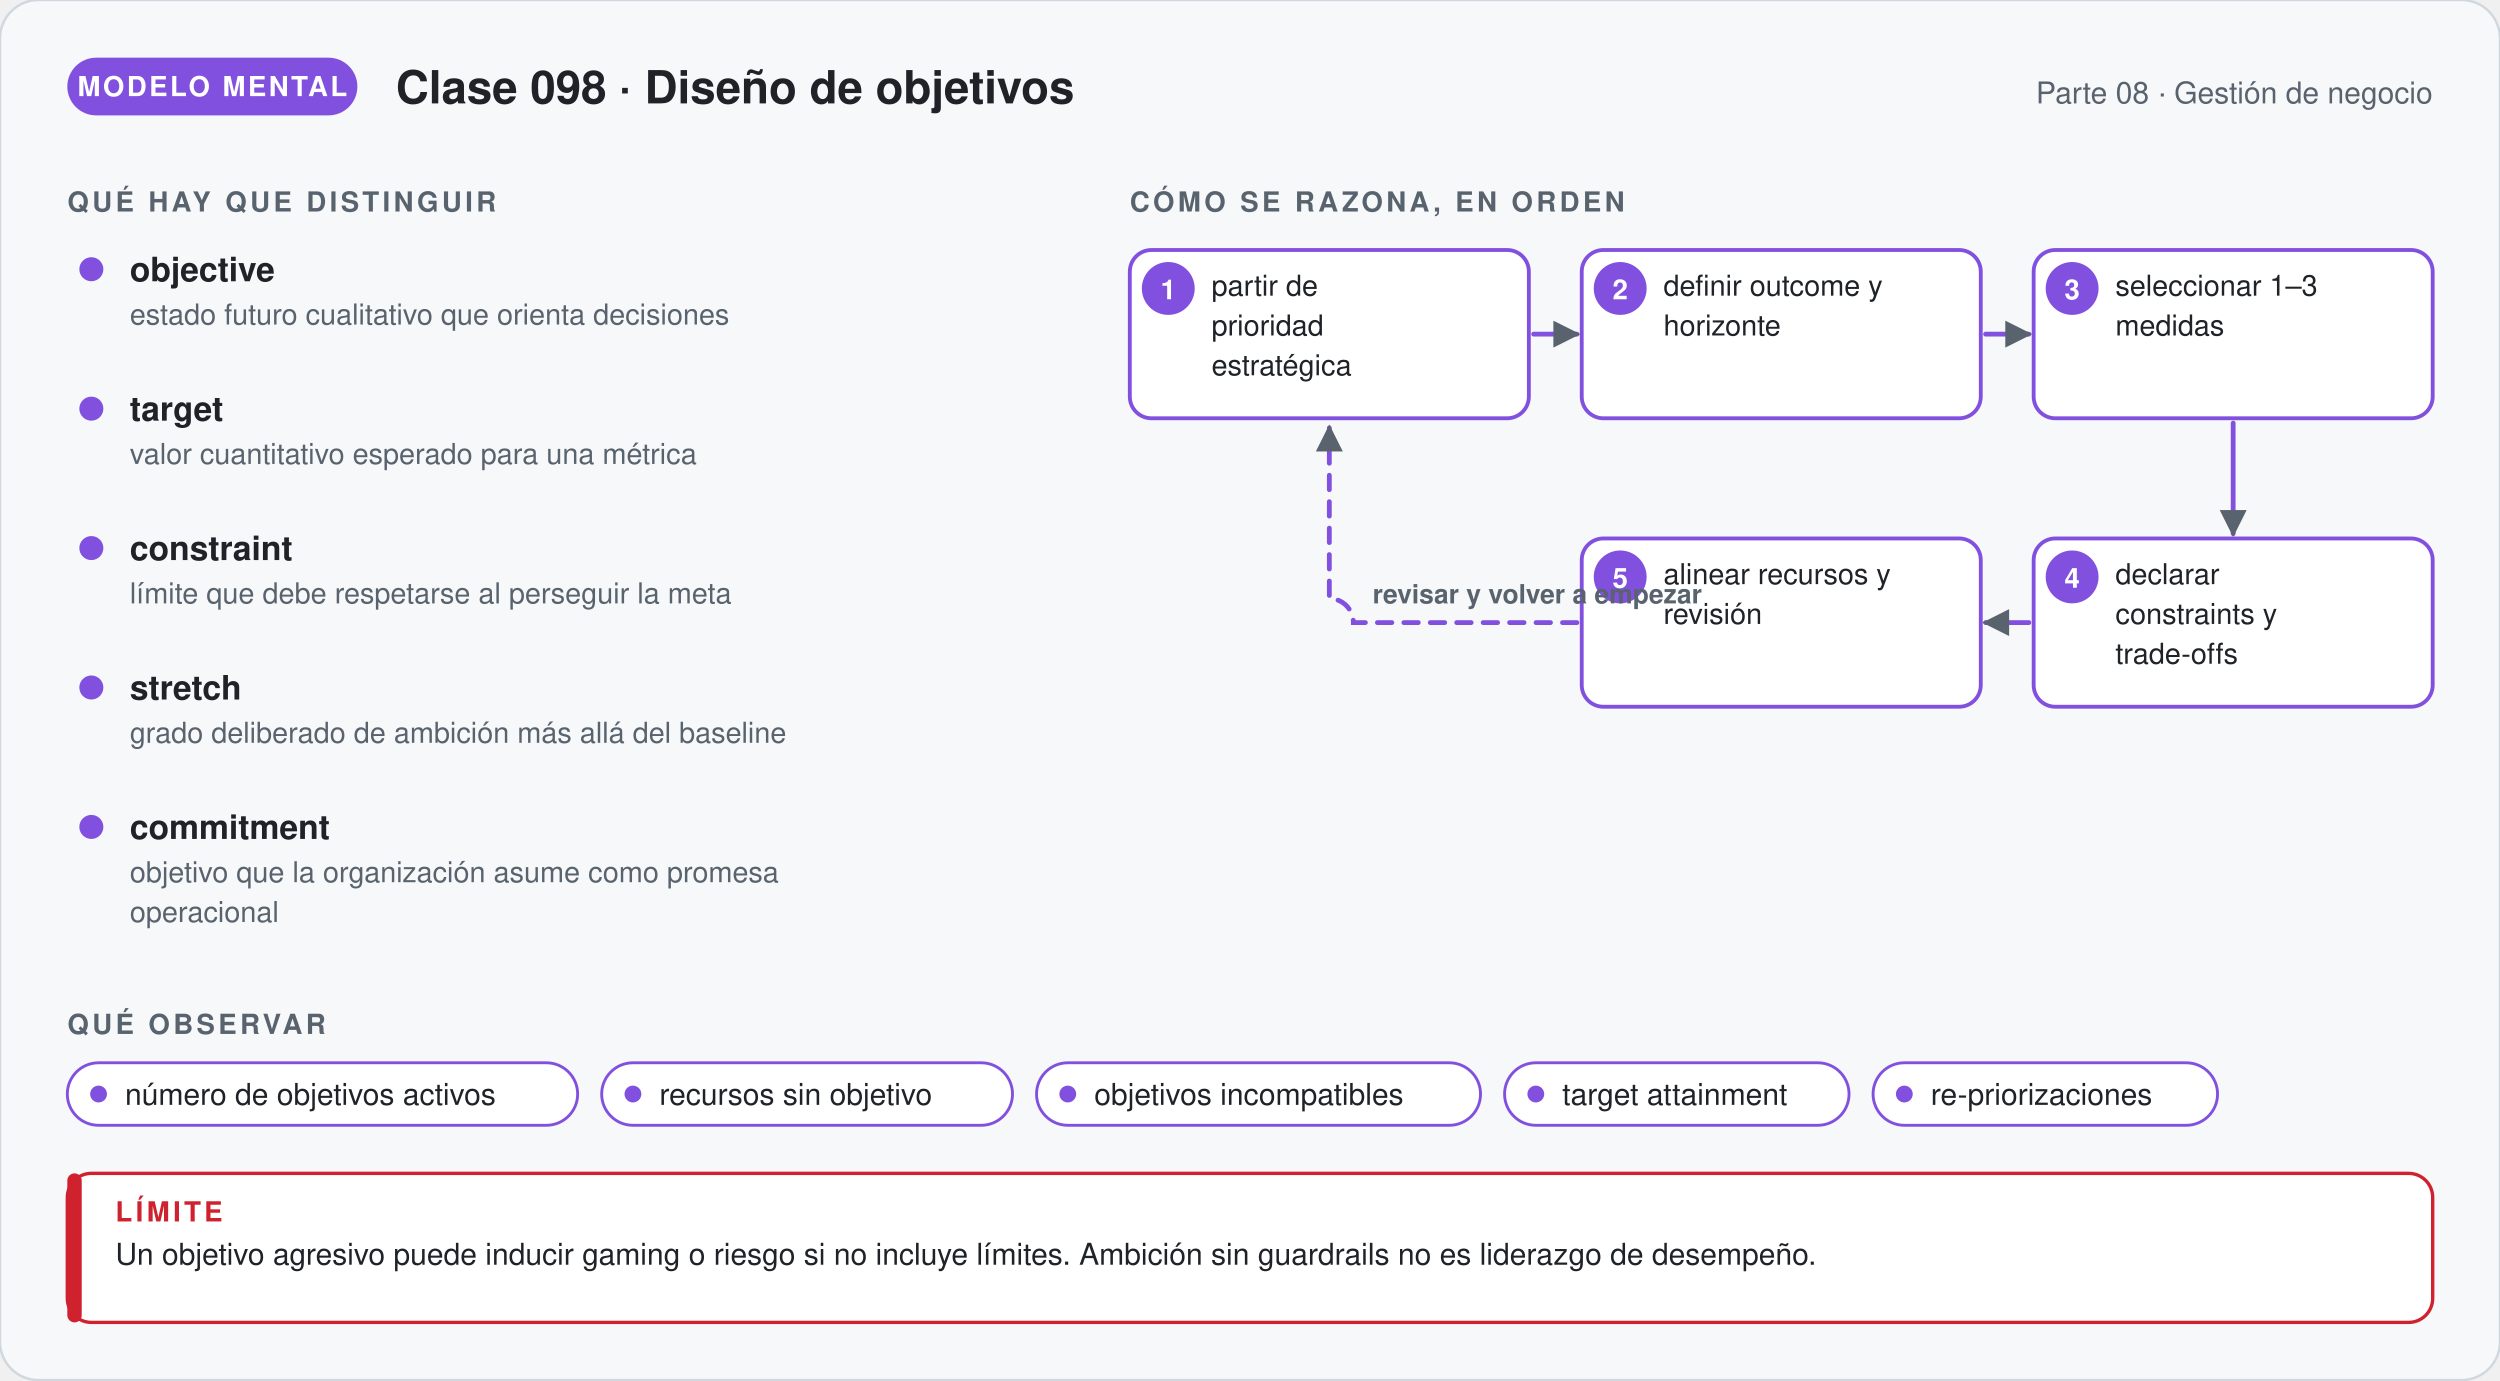
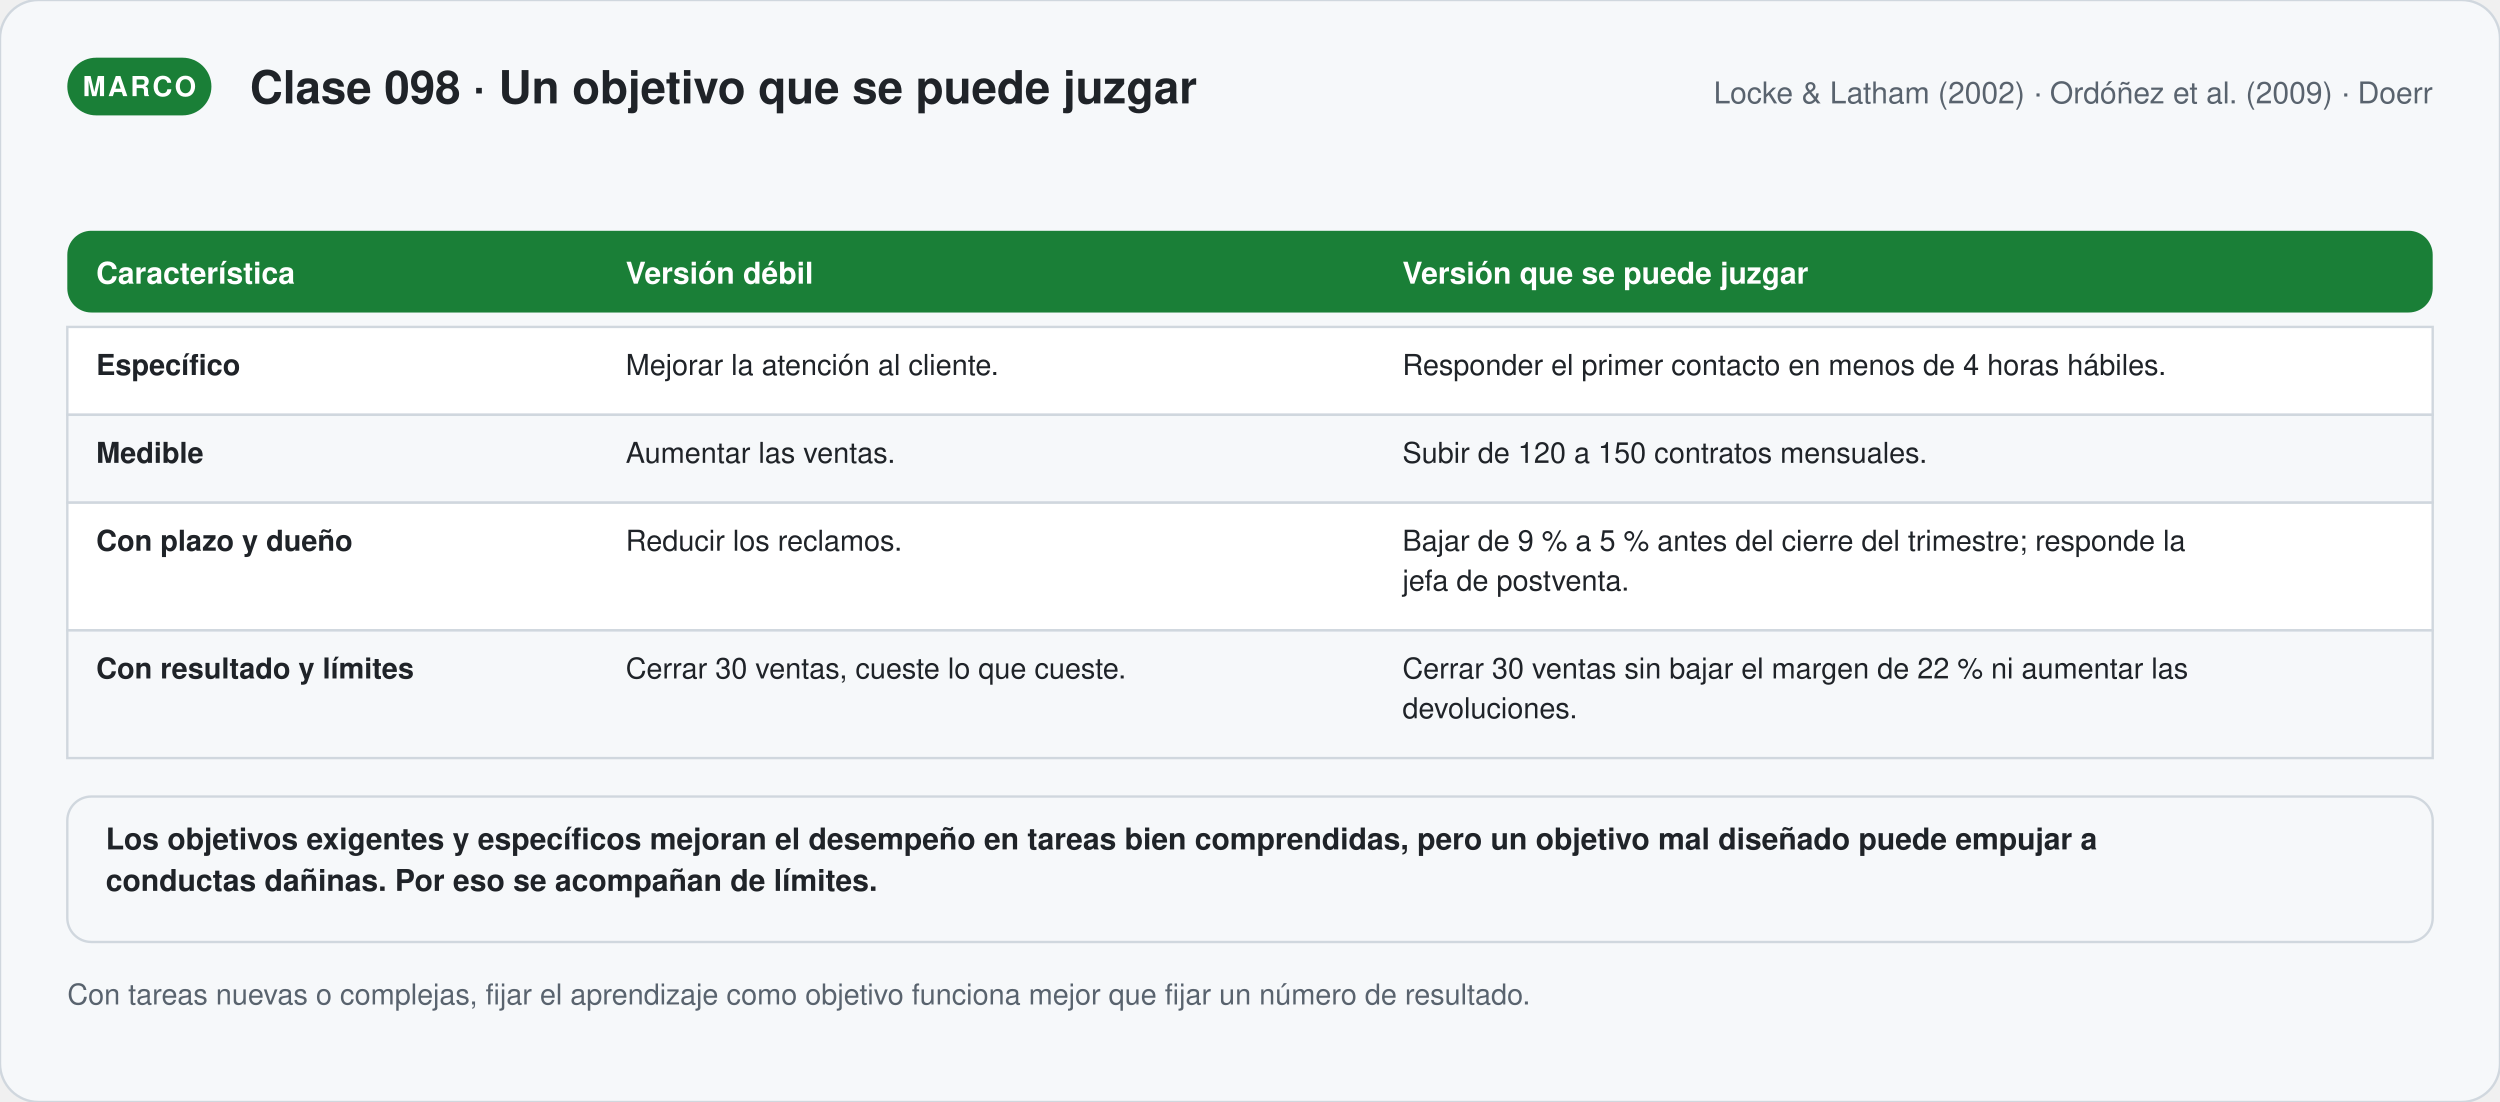
- <svg xmlns="http://www.w3.org/2000/svg" viewBox="0 0 1040 574.12" width="1040" role="img" aria-labelledby="t-g98 d-g98" font-family="'Segoe UI', 'Helvetica Neue', Helvetica, Arial, sans-serif">
+ <svg xmlns="http://www.w3.org/2000/svg" viewBox="0 0 1040 458.42" width="1040" role="img" aria-labelledby="t-s98 d-s98" font-family="'Segoe UI', 'Helvetica Neue', Helvetica, Arial, sans-serif">
  <defs>
-     <marker id="p-g98" viewBox="0 0 10 10" refX="8" refY="5" markerWidth="7" markerHeight="7" orient="auto">
+     <marker id="p-s98" viewBox="0 0 10 10" refX="8" refY="5" markerWidth="7" markerHeight="7" orient="auto">
      <path d="M1,1 L9,5 L1,9 Z" fill="#59636e" />
    </marker>
  </defs>
-   <rect width="1040" height="574.12" rx="16" fill="#f6f8fa" stroke="#d0d7de" />
-   <rect x="28" y="24" width="120.67" height="24" rx="12" fill="#8250df" />
-   <text x="88.335" y="40" font-size="11.5" font-weight="700" fill="#ffffff" text-anchor="middle" letter-spacing="1">MODELO MENTAL</text>
-   <text x="164.67" y="43" font-size="19" font-weight="700" fill="#1f2328" text-anchor="start">Clase 098 · Diseño de objetivos</text>
-   <text x="1012" y="43" font-size="12.5" font-weight="400" fill="#59636e" text-anchor="end">Parte 08 · Gestión de negocio</text>
-   <text x="28" y="88" font-size="11.5" font-weight="700" fill="#59636e" text-anchor="start" letter-spacing="1.4">QUÉ HAY QUE DISTINGUIR</text>
-   <circle cx="38" cy="112" r="5" fill="#8250df" />
-   <text x="54" y="117" font-size="14" font-weight="700" fill="#1f2328" text-anchor="start">objective</text>
-   <text x="54" y="135" font-size="12" font-weight="400" fill="#59636e" text-anchor="start">estado futuro cualitativo que orienta decisiones</text>
-   <circle cx="38" cy="170" r="5" fill="#8250df" />
-   <text x="54" y="175" font-size="14" font-weight="700" fill="#1f2328" text-anchor="start">target</text>
-   <text x="54" y="193" font-size="12" font-weight="400" fill="#59636e" text-anchor="start">valor cuantitativo esperado para una métrica</text>
-   <circle cx="38" cy="228" r="5" fill="#8250df" />
-   <text x="54" y="233" font-size="14" font-weight="700" fill="#1f2328" text-anchor="start">constraint</text>
-   <text x="54" y="251" font-size="12" font-weight="400" fill="#59636e" text-anchor="start">límite que debe respetarse al perseguir la meta</text>
-   <circle cx="38" cy="286" r="5" fill="#8250df" />
-   <text x="54" y="291" font-size="14" font-weight="700" fill="#1f2328" text-anchor="start">stretch</text>
-   <text x="54" y="309" font-size="12" font-weight="400" fill="#59636e" text-anchor="start">grado deliberado de ambición más allá del baseline</text>
-   <circle cx="38" cy="344" r="5" fill="#8250df" />
-   <text x="54" y="349" font-size="14" font-weight="700" fill="#1f2328" text-anchor="start">commitment</text>
-   <text x="54" y="367" font-size="12" font-weight="400" fill="#59636e" text-anchor="start">objetivo que la organización asume como promesa</text>
-   <text x="54" y="383.56" font-size="12" font-weight="400" fill="#59636e" text-anchor="start">operacional</text>
-   <text x="470" y="88" font-size="11.5" font-weight="700" fill="#59636e" text-anchor="start" letter-spacing="1.4">CÓMO SE RAZONA, EN ORDEN</text>
-   <rect x="470" y="104" width="166" height="70" rx="9" fill="#ffffff" stroke="#8250df" stroke-width="1.6" />
-   <circle cx="486.0" cy="120" r="11" fill="#8250df" />
-   <text x="486" y="124.5" font-size="11.5" font-weight="700" fill="#ffffff" text-anchor="middle">1</text>
-   <text x="504" y="123" font-size="12" font-weight="400" fill="#1f2328" text-anchor="start">partir de</text>
-   <text x="504" y="139.56" font-size="12" font-weight="400" fill="#1f2328" text-anchor="start">prioridad</text>
-   <text x="504" y="156.12" font-size="12" font-weight="400" fill="#1f2328" text-anchor="start">estratégica</text>
-   <rect x="658" y="104" width="166" height="70" rx="9" fill="#ffffff" stroke="#8250df" stroke-width="1.6" />
-   <circle cx="674.0" cy="120" r="11" fill="#8250df" />
-   <text x="674" y="124.5" font-size="11.5" font-weight="700" fill="#ffffff" text-anchor="middle">2</text>
-   <text x="692" y="123" font-size="12" font-weight="400" fill="#1f2328" text-anchor="start">definir outcome y</text>
-   <text x="692" y="139.56" font-size="12" font-weight="400" fill="#1f2328" text-anchor="start">horizonte</text>
-   <rect x="846" y="104" width="166" height="70" rx="9" fill="#ffffff" stroke="#8250df" stroke-width="1.6" />
-   <circle cx="862.0" cy="120" r="11" fill="#8250df" />
-   <text x="862" y="124.5" font-size="11.5" font-weight="700" fill="#ffffff" text-anchor="middle">3</text>
-   <text x="880" y="123" font-size="12" font-weight="400" fill="#1f2328" text-anchor="start">seleccionar 1–3</text>
-   <text x="880" y="139.56" font-size="12" font-weight="400" fill="#1f2328" text-anchor="start">medidas</text>
-   <rect x="846" y="224" width="166" height="70" rx="9" fill="#ffffff" stroke="#8250df" stroke-width="1.6" />
-   <circle cx="862.0" cy="240" r="11" fill="#8250df" />
-   <text x="862" y="244.5" font-size="11.5" font-weight="700" fill="#ffffff" text-anchor="middle">4</text>
-   <text x="880" y="243" font-size="12" font-weight="400" fill="#1f2328" text-anchor="start">declarar</text>
-   <text x="880" y="259.56" font-size="12" font-weight="400" fill="#1f2328" text-anchor="start">constraints y</text>
-   <text x="880" y="276.12" font-size="12" font-weight="400" fill="#1f2328" text-anchor="start">trade-offs</text>
-   <rect x="658" y="224" width="166" height="70" rx="9" fill="#ffffff" stroke="#8250df" stroke-width="1.6" />
-   <circle cx="674.0" cy="240" r="11" fill="#8250df" />
-   <text x="674" y="244.5" font-size="11.5" font-weight="700" fill="#ffffff" text-anchor="middle">5</text>
-   <text x="692" y="243" font-size="12" font-weight="400" fill="#1f2328" text-anchor="start">alinear recursos y</text>
-   <text x="692" y="259.56" font-size="12" font-weight="400" fill="#1f2328" text-anchor="start">revisión</text>
-   <path d="M638,139 L656,139" stroke="#8250df" stroke-width="2" fill="none" stroke-linecap="round" marker-end="url(#p-g98)" />
-   <path d="M826,139 L844,139" stroke="#8250df" stroke-width="2" fill="none" stroke-linecap="round" marker-end="url(#p-g98)" />
-   <path d="M929,176 L929,222" stroke="#8250df" stroke-width="2" fill="none" stroke-linecap="round" marker-end="url(#p-g98)" />
-   <path d="M844,259 L826,259" stroke="#8250df" stroke-width="2" fill="none" stroke-linecap="round" marker-end="url(#p-g98)" />
-   <path d="M656.0,259.0 H563.0 a10,10 0 0 0 -10,-10 V178" stroke="#8250df" stroke-width="2" fill="none" stroke-dasharray="6 5" stroke-linecap="round" marker-end="url(#p-g98)" />
-   <text x="571" y="251" font-size="11" font-weight="600" fill="#59636e" text-anchor="start">revisar y volver a empezar</text>
-   <text x="28" y="430.12" font-size="11.5" font-weight="700" fill="#59636e" text-anchor="start" letter-spacing="1.4">QUÉ OBSERVAR</text>
-   <rect x="28" y="442.12" width="212.3" height="26" rx="13" fill="#ffffff" stroke="#8250df" stroke-width="1.2" />
-   <circle cx="41" cy="455.12" r="3.5" fill="#8250df" />
-   <text x="52" y="459.62" font-size="12.5" font-weight="400" fill="#1f2328" text-anchor="start">número de objetivos activos</text>
-   <rect x="250.3" y="442.12" width="170.9" height="26" rx="13" fill="#ffffff" stroke="#8250df" stroke-width="1.2" />
-   <circle cx="263.3" cy="455.12" r="3.5" fill="#8250df" />
-   <text x="274.3" y="459.62" font-size="12.5" font-weight="400" fill="#1f2328" text-anchor="start">recursos sin objetivo</text>
-   <rect x="431.2" y="442.12" width="184.7" height="26" rx="13" fill="#ffffff" stroke="#8250df" stroke-width="1.2" />
-   <circle cx="444.2" cy="455.12" r="3.5" fill="#8250df" />
-   <text x="455.2" y="459.62" font-size="12.5" font-weight="400" fill="#1f2328" text-anchor="start">objetivos incompatibles</text>
-   <rect x="625.9" y="442.12" width="143.3" height="26" rx="13" fill="#ffffff" stroke="#8250df" stroke-width="1.2" />
-   <circle cx="638.9" cy="455.12" r="3.5" fill="#8250df" />
-   <text x="649.9" y="459.62" font-size="12.5" font-weight="400" fill="#1f2328" text-anchor="start">target attainment</text>
-   <rect x="779.2" y="442.12" width="143.3" height="26" rx="13" fill="#ffffff" stroke="#8250df" stroke-width="1.2" />
-   <circle cx="792.2" cy="455.12" r="3.5" fill="#8250df" />
-   <text x="803.2" y="459.62" font-size="12.5" font-weight="400" fill="#1f2328" text-anchor="start">re-priorizaciones</text>
-   <rect x="28" y="488.12" width="984" height="62" rx="10" fill="#ffffff" stroke="#cf222e" stroke-width="1.4" />
-   <rect x="28" y="488.12" width="6" height="62" rx="3" fill="#cf222e" />
-   <text x="48" y="508.12" font-size="11.5" font-weight="700" fill="#cf222e" text-anchor="start" letter-spacing="1.4">LÍMITE</text>
-   <text x="48" y="526.12" font-size="12.5" font-weight="400" fill="#1f2328" text-anchor="start">Un objetivo agresivo puede inducir gaming o riesgo si no incluye límites. Ambición sin guardrails no es liderazgo de desempeño.</text>
+   <rect width="1040" height="458.42" rx="16" fill="#f6f8fa" stroke="#d0d7de" />
+   <rect x="28" y="24" width="59.95" height="24" rx="12" fill="#1a7f37" />
+   <text x="57.975" y="40" font-size="11.5" font-weight="700" fill="#ffffff" text-anchor="middle" letter-spacing="1">MARCO</text>
+   <text x="103.95" y="43" font-size="19" font-weight="700" fill="#1f2328" text-anchor="start">Clase 098 · Un objetivo que se puede juzgar</text>
+   <text x="1012" y="43" font-size="12.5" font-weight="400" fill="#59636e" text-anchor="end">Locke &amp; Latham (2002) · Ordóñez et al. (2009) · Doerr</text>
+   <rect x="28" y="96" width="984" height="34" rx="10" fill="#1a7f37" />
+   <text x="40" y="118" font-size="12.5" font-weight="700" fill="#ffffff" text-anchor="start">Característica</text>
+   <text x="260.299" y="118" font-size="12.5" font-weight="700" fill="#ffffff" text-anchor="start">Versión débil</text>
+   <text x="583.403" y="118" font-size="12.5" font-weight="700" fill="#ffffff" text-anchor="start">Versión que se puede juzgar</text>
+   <rect x="28" y="136" width="984" height="36.56" rx="0" fill="#ffffff" stroke="#d0d7de" stroke-width="1" />
+   <text x="40" y="156" font-size="12" font-weight="700" fill="#1f2328" text-anchor="start">Específico</text>
+   <text x="260.299" y="156" font-size="12" font-weight="400" fill="#1f2328" text-anchor="start">Mejorar la atención al cliente.</text>
+   <text x="583.403" y="156" font-size="12" font-weight="400" fill="#1f2328" text-anchor="start">Responder el primer contacto en menos de 4 horas hábiles.</text>
+   <rect x="28" y="172.56" width="984" height="36.56" rx="0" fill="#f6f8fa" stroke="#d0d7de" stroke-width="1" />
+   <text x="40" y="192.56" font-size="12" font-weight="700" fill="#1f2328" text-anchor="start">Medible</text>
+   <text x="260.299" y="192.56" font-size="12" font-weight="400" fill="#1f2328" text-anchor="start">Aumentar las ventas.</text>
+   <text x="583.403" y="192.56" font-size="12" font-weight="400" fill="#1f2328" text-anchor="start">Subir de 120 a 150 contratos mensuales.</text>
+   <rect x="28" y="209.12" width="984" height="53.12" rx="0" fill="#ffffff" stroke="#d0d7de" stroke-width="1" />
+   <text x="40" y="229.12" font-size="12" font-weight="700" fill="#1f2328" text-anchor="start">Con plazo y dueño</text>
+   <text x="260.299" y="229.12" font-size="12" font-weight="400" fill="#1f2328" text-anchor="start">Reducir los reclamos.</text>
+   <text x="583.403" y="229.12" font-size="12" font-weight="400" fill="#1f2328" text-anchor="start">Bajar de 9 % a 5 % antes del cierre del trimestre; responde la</text>
+   <text x="583.403" y="245.68" font-size="12" font-weight="400" fill="#1f2328" text-anchor="start">jefa de postventa.</text>
+   <rect x="28" y="262.24" width="984" height="53.12" rx="0" fill="#f6f8fa" stroke="#d0d7de" stroke-width="1" />
+   <text x="40" y="282.24" font-size="12" font-weight="700" fill="#1f2328" text-anchor="start">Con resultado y límites</text>
+   <text x="260.299" y="282.24" font-size="12" font-weight="400" fill="#1f2328" text-anchor="start">Cerrar 30 ventas, cueste lo que cueste.</text>
+   <text x="583.403" y="282.24" font-size="12" font-weight="400" fill="#1f2328" text-anchor="start">Cerrar 30 ventas sin bajar el margen de 22 % ni aumentar las</text>
+   <text x="583.403" y="298.8" font-size="12" font-weight="400" fill="#1f2328" text-anchor="start">devoluciones.</text>
+   <rect x="28" y="331.36" width="984" height="60.5" rx="10" fill="#f6f8fa" stroke="#d0d7de" stroke-width="1" />
+   <text x="44" y="353.36" font-size="12.5" font-weight="600" fill="#1f2328" text-anchor="start">Los objetivos exigentes y específicos mejoran el desempeño en tareas bien comprendidas, pero un objetivo mal diseñado puede empujar a</text>
+   <text x="44" y="370.61" font-size="12.5" font-weight="600" fill="#1f2328" text-anchor="start">conductas dañinas. Por eso se acompañan de límites.</text>
+   <text x="28" y="417.86" font-size="12" font-weight="400" fill="#59636e" text-anchor="start">Con tareas nuevas o complejas, fijar el aprendizaje como objetivo funciona mejor que fijar un número de resultado.</text>
</svg>
